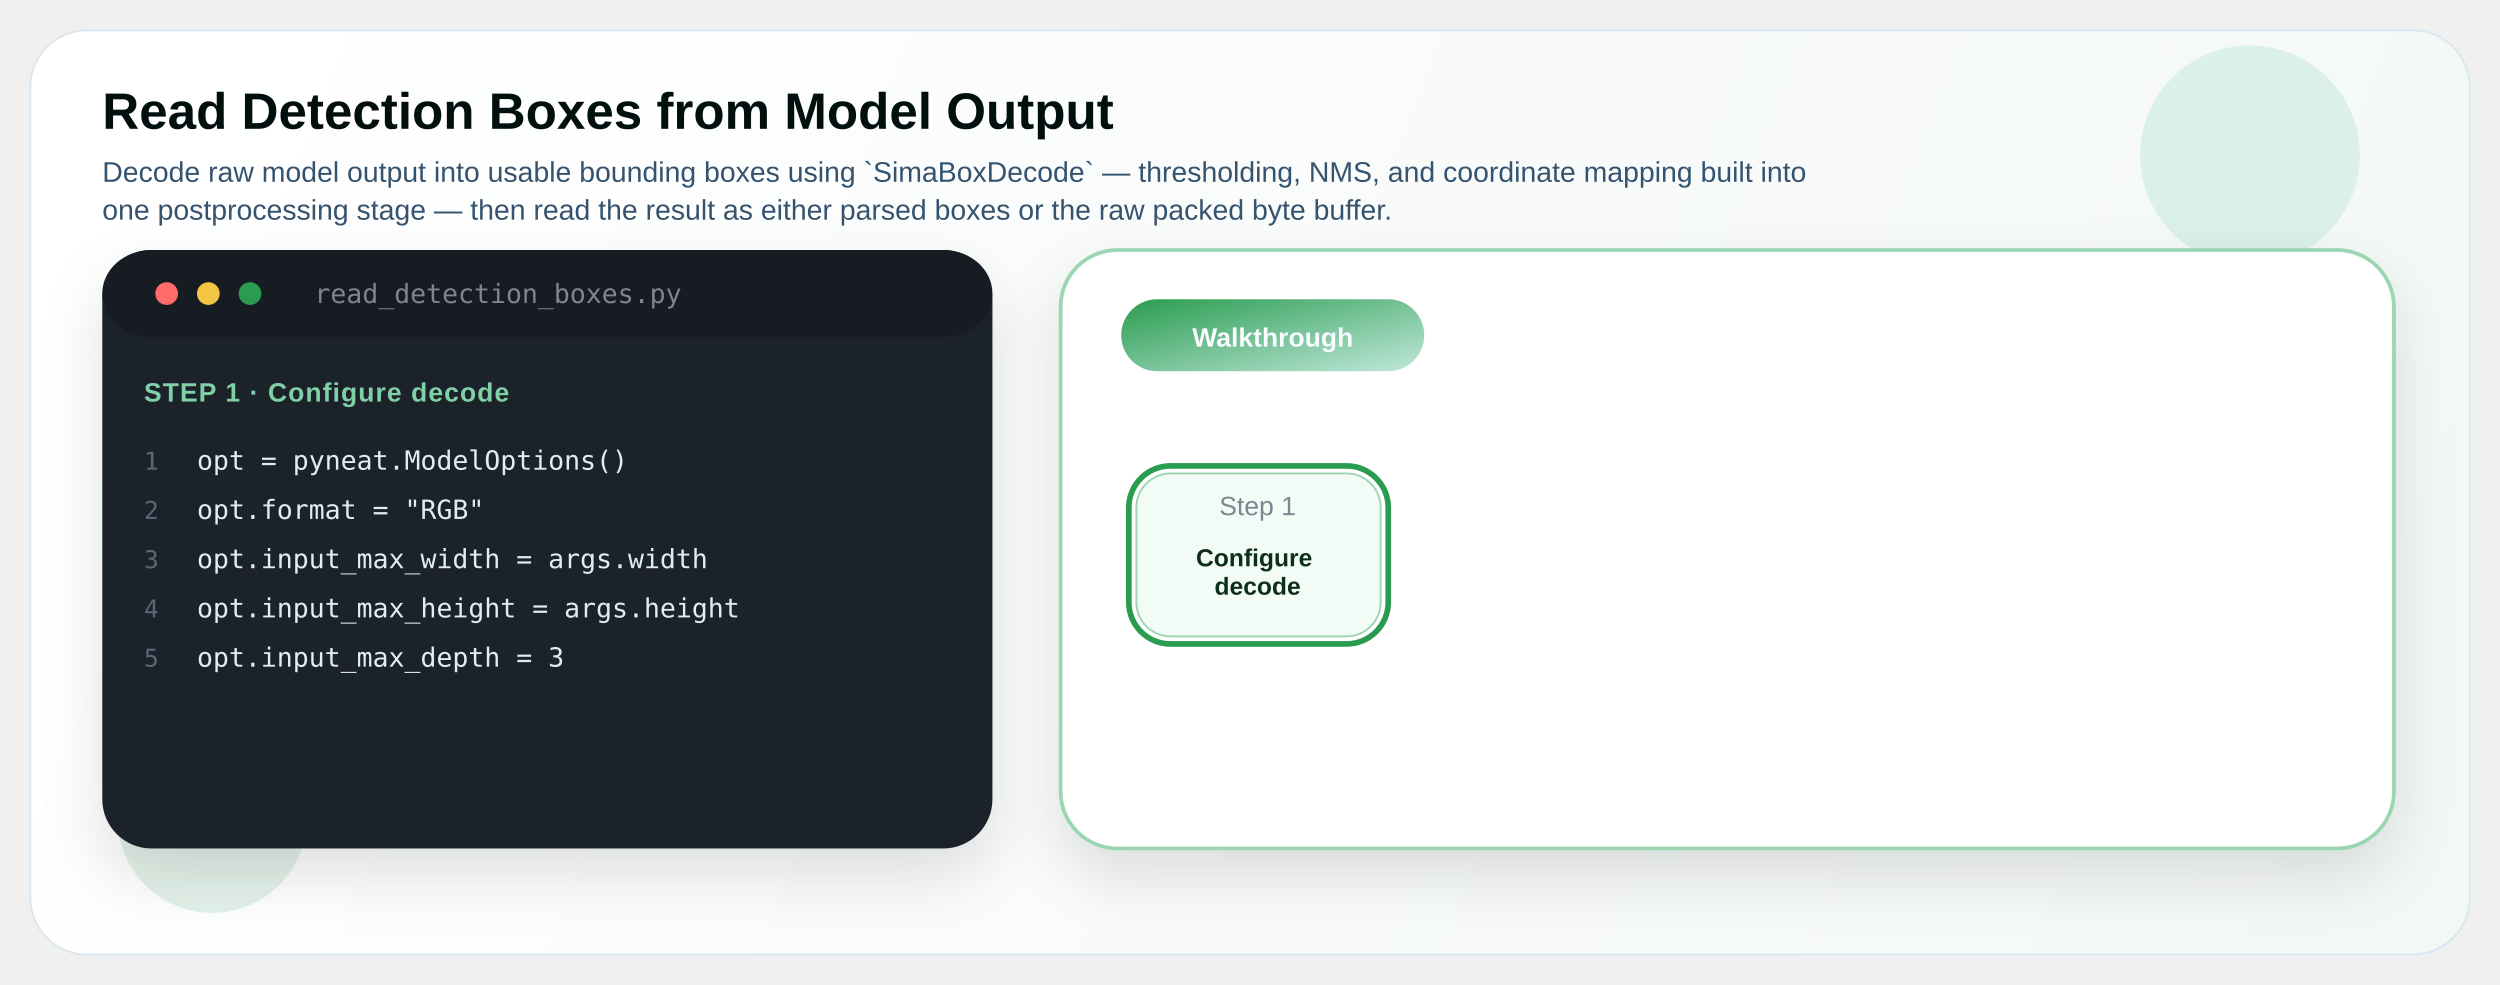
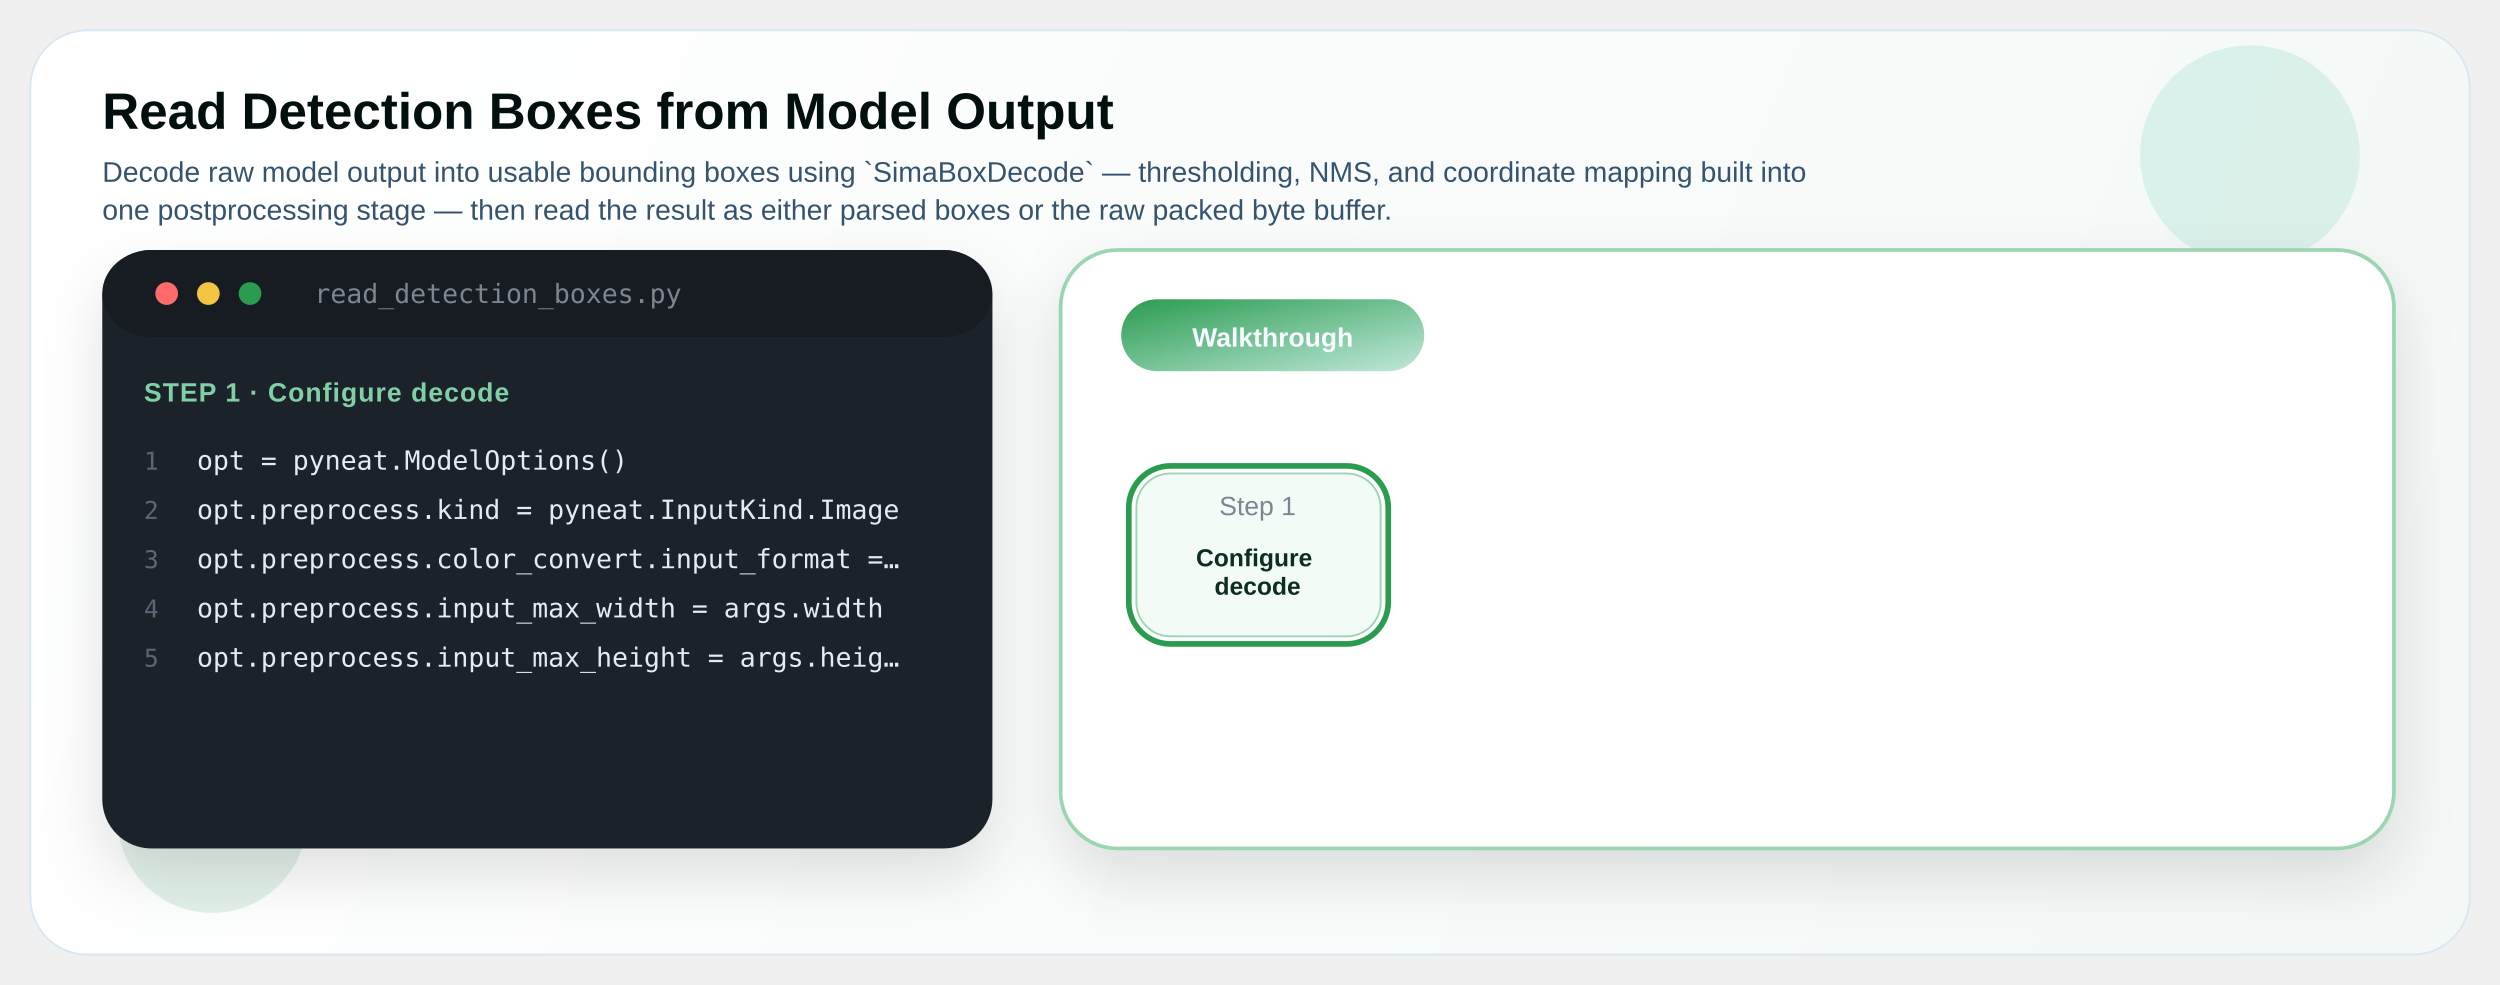
<svg xmlns="http://www.w3.org/2000/svg" viewBox="0 0 1320 520" role="img" aria-labelledby="ftl ftd">
  <defs>
    <linearGradient id="fbg" x1="80" y1="40" x2="1240" y2="500" gradientUnits="userSpaceOnUse">
      <stop offset="0" stop-color="#FFFFFF" />
      <stop offset="1" stop-color="#F3F8F6" />
    </linearGradient>
    <linearGradient id="fgreen" x1="0" y1="0" x2="1" y2="1">
      <stop offset="0" stop-color="#2A9C4F" />
      <stop offset="1" stop-color="#C0E8DB" />
    </linearGradient>
    <filter id="fsh" x="-10%" y="-18%" width="120%" height="142%" filterUnits="objectBoundingBox">
      <feDropShadow dx="0" dy="14" stdDeviation="16" flood-color="#010F0E" flood-opacity="0.12" />
    </filter>
    <marker id="farr" markerWidth="7" markerHeight="7" refX="5" refY="3.5" orient="auto" markerUnits="strokeWidth">
      <path d="M0 0L7 3.5L0 7Z" fill="#2A9C4F" />
    </marker>
    <style>.fsans{font-family:"Avenir Next","Segoe UI",Arial,sans-serif;}.fmono{font-family:"SFMono-Regular","Menlo","Consolas",monospace;}.fttl{fill:#010F0E;font-size:27px;font-weight:700;}.fsub{fill:#35536F;font-size:15px;font-weight:500;}.fcode{fill:#E2ECF6;font-size:14px;font-weight:500;}.fln{fill:#586677;font-size:13px;font-weight:500;}.fcap{fill:#7FD0A6;font-size:14px;font-weight:700;letter-spacing:0.04em;}.fdim{fill:#7D8590;font-size:14px;font-weight:500;}.ftag{fill:#F8FBFF;font-weight:650;}.fnl{fill:#0B2E1B;font-weight:650;}.fcounter{fill:#9AA7B4;font-size:13px;font-weight:600;}.fhint{fill:#2A9C4F;font-size:15px;font-weight:700;}.fanim{transition:opacity 0.55s ease;}</style>
  </defs>
  <rect x="16" y="16" width="1288" height="488" rx="30" fill="url(#fbg)" stroke="#D8E7F1" />
  <circle cx="1188" cy="82" r="58" fill="#C0E8DB" opacity="0.5" />
  <circle cx="112" cy="432" r="50" fill="#BFE0CF" opacity="0.45" />
  <text x="54" y="68" class="fsans fttl">Read Detection Boxes from Model Output</text>
  <text x="54" y="96" class="fsans fsub">Decode raw model output into usable bounding boxes using `SimaBoxDecode` — thresholding, NMS, and coordinate mapping built into</text>
  <text x="54" y="116" class="fsans fsub">one postprocessing stage — then read the result as either parsed boxes or the raw packed byte buffer.</text>
  <g filter="url(#fsh)">
    <rect x="54" y="132" width="470" height="316" rx="26" fill="#1F232A" />
    <rect x="54" y="132" width="470" height="46" rx="26" fill="#181C22" />
    <circle cx="88" cy="155" r="6" fill="#FF6B6B" />
    <circle cx="110" cy="155" r="6" fill="#F4C542" />
    <circle cx="132" cy="155" r="6" fill="#2A9C4F" />
    <text x="166" y="160" class="fmono fdim">read_detection_boxes.py</text>
    <g id="code0" class="fanim" opacity="1">
      <text x="76" y="212" class="fsans fcap">STEP 1 · Configure decode</text>
      <text x="76" y="248" class="fmono fln">1</text>
      <text x="104" y="248" class="fmono fcode" xml:space="preserve">opt = pyneat.ModelOptions()</text>
      <text x="76" y="274" class="fmono fln">2</text>
-       <text x="104" y="274" class="fmono fcode" xml:space="preserve">opt.format = "RGB"</text>
+       <text x="104" y="274" class="fmono fcode" xml:space="preserve">opt.preprocess.kind = pyneat.InputKind.Image</text>
      <text x="76" y="300" class="fmono fln">3</text>
-       <text x="104" y="300" class="fmono fcode" xml:space="preserve">opt.input_max_width = args.width</text>
+       <text x="104" y="300" class="fmono fcode" xml:space="preserve">opt.preprocess.color_convert.input_format =…</text>
      <text x="76" y="326" class="fmono fln">4</text>
-       <text x="104" y="326" class="fmono fcode" xml:space="preserve">opt.input_max_height = args.height</text>
+       <text x="104" y="326" class="fmono fcode" xml:space="preserve">opt.preprocess.input_max_width = args.width</text>
      <text x="76" y="352" class="fmono fln">5</text>
-       <text x="104" y="352" class="fmono fcode" xml:space="preserve">opt.input_max_depth = 3</text>
+       <text x="104" y="352" class="fmono fcode" xml:space="preserve">opt.preprocess.input_max_height = args.heig…</text>
    </g>
    <g id="code1" class="fanim" opacity="0">
      <text x="76" y="212" class="fsans fcap">STEP 2 · Load model</text>
      <text x="76" y="248" class="fmono fln">1</text>
      <text x="104" y="248" class="fmono fcode" xml:space="preserve">model = pyneat.Model(str(args.model), opt)</text>
    </g>
    <g id="code2" class="fanim" opacity="0">
      <text x="76" y="212" class="fsans fcap">STEP 3 · Run decode</text>
      <text x="76" y="248" class="fmono fln">1</text>
      <text x="104" y="248" class="fmono fcode" xml:space="preserve">rgb = np.full((args.height, args.width, 3),…</text>
      <text x="76" y="274" class="fmono fln">2</text>
      <text x="104" y="274" class="fmono fcode" xml:space="preserve">tensor = pyneat.Tensor.from_numpy(rgb, copy…</text>
      <text x="76" y="300" class="fmono fln">3</text>
-       <text x="104" y="300" class="fmono fcode" xml:space="preserve">sample = model.run([tensor], timeout_ms=200…</text>
+       <text x="104" y="300" class="fmono fcode" xml:space="preserve">outputs = model.run([tensor], timeout_ms=20…</text>
    </g>
    <g id="code3" class="fanim" opacity="0">
      <text x="76" y="212" class="fsans fcap">STEP 4 · Read boxes</text>
      <text x="76" y="248" class="fmono fln">1</text>
      <text x="104" y="248" class="fmono fcode" xml:space="preserve"># Two paths for reading the output:</text>
      <text x="76" y="274" class="fmono fln">2</text>
      <text x="104" y="274" class="fmono fcode" xml:space="preserve">#   - Runtimes that wire BoxDecode into mod…</text>
      <text x="76" y="300" class="fmono fln">3</text>
-       <text x="104" y="300" class="fmono fcode" xml:space="preserve">#   - Runtimes that do not produce a Bundle…</text>
+       <text x="104" y="300" class="fmono fcode" xml:space="preserve">#   - Runtimes that do not return the raw M…</text>
      <text x="76" y="326" class="fmono fln">4</text>
      <text x="104" y="326" class="fmono fcode" xml:space="preserve"># The shipped README explains the BBOX wire…</text>
      <text x="76" y="352" class="fmono fln">5</text>
-       <text x="104" y="352" class="fmono fcode" xml:space="preserve">if sample.tensor is not None:</text>
+       <text x="104" y="352" class="fmono fcode" xml:space="preserve">first = outputs[0] if outputs else None</text>
    </g>
  </g>
  <g filter="url(#fsh)">
    <g id="shell" opacity="1">
      <rect x="560" y="132" width="704" height="316" rx="30" fill="#FFFFFF" stroke="#9CD5B2" stroke-width="2" />
      <rect x="592" y="158" width="160" height="38" rx="19" fill="url(#fgreen)" />
      <text x="672" y="183" class="fsans ftag" font-size="14" text-anchor="middle">Walkthrough</text>
    </g>
    <g id="node0" class="fanim" opacity="1">
      <rect x="600" y="250" width="129" height="86" rx="18" fill="#F3FBF7" stroke="#9CD5B2" />
      <text x="664" y="272" class="fsans fdim" font-size="12" text-anchor="middle">Step 1</text>
      <text x="664" y="299" class="fsans fnl" font-size="13" text-anchor="middle">
        <tspan x="664" dy="0">Configure</tspan>
        <tspan x="664" dy="15">decode</tspan>
      </text>
    </g>
    <g id="ring0" class="fanim" opacity="1">
      <rect x="596" y="246" width="137" height="94" rx="22" fill="none" stroke="#2A9C4F" stroke-width="3" />
    </g>
    <g id="node1" class="fanim" opacity="0">
      <line x1="733" y1="293" x2="759" y2="293" stroke="#2A9C4F" stroke-width="3" stroke-linecap="round" marker-end="url(#farr)" />
      <rect x="765" y="250" width="129" height="86" rx="18" fill="#F3FBF7" stroke="#9CD5B2" />
      <text x="830" y="272" class="fsans fdim" font-size="12" text-anchor="middle">Step 2</text>
      <text x="830" y="299" class="fsans fnl" font-size="13" text-anchor="middle">
        <tspan x="830" dy="0">Load</tspan>
        <tspan x="830" dy="15">model</tspan>
      </text>
    </g>
    <g id="ring1" class="fanim" opacity="0">
      <rect x="761" y="246" width="137" height="94" rx="22" fill="none" stroke="#2A9C4F" stroke-width="3" />
    </g>
    <g id="node2" class="fanim" opacity="0">
      <line x1="898" y1="293" x2="924" y2="293" stroke="#2A9C4F" stroke-width="3" stroke-linecap="round" marker-end="url(#farr)" />
      <rect x="930" y="250" width="129" height="86" rx="18" fill="#F3FBF7" stroke="#9CD5B2" />
      <text x="994" y="272" class="fsans fdim" font-size="12" text-anchor="middle">Step 3</text>
      <text x="994" y="299" class="fsans fnl" font-size="13" text-anchor="middle">
        <tspan x="994" dy="0">Run</tspan>
        <tspan x="994" dy="15">decode</tspan>
      </text>
    </g>
    <g id="ring2" class="fanim" opacity="0">
      <rect x="926" y="246" width="137" height="94" rx="22" fill="none" stroke="#2A9C4F" stroke-width="3" />
    </g>
    <g id="node3" class="fanim" opacity="0">
      <line x1="1063" y1="293" x2="1089" y2="293" stroke="#2A9C4F" stroke-width="3" stroke-linecap="round" marker-end="url(#farr)" />
      <rect x="1095" y="250" width="129" height="86" rx="18" fill="#F8F6FF" stroke="#B8B0DC" />
      <text x="1160" y="272" class="fsans fdim" font-size="12" text-anchor="middle">Step 4</text>
      <text x="1160" y="299" class="fsans fnl" font-size="13" text-anchor="middle">
        <tspan x="1160" dy="0">Read</tspan>
        <tspan x="1160" dy="15">boxes</tspan>
      </text>
    </g>
    <g id="ring3" class="fanim" opacity="0">
      <rect x="1091" y="246" width="137" height="94" rx="22" fill="none" stroke="#2A9C4F" stroke-width="3" />
    </g>
  </g>
  <g id="popup" class="fanim" opacity="0">
    <rect x="690" y="356" width="444" height="46" rx="23" fill="#0B2E1B" opacity="0.93" />
    <text x="912" y="384" text-anchor="middle" class="fsans" fill="#EAF7EF" font-size="16" font-weight="700">Click a step to jump to that section ↓</text>
  </g>
</svg>
